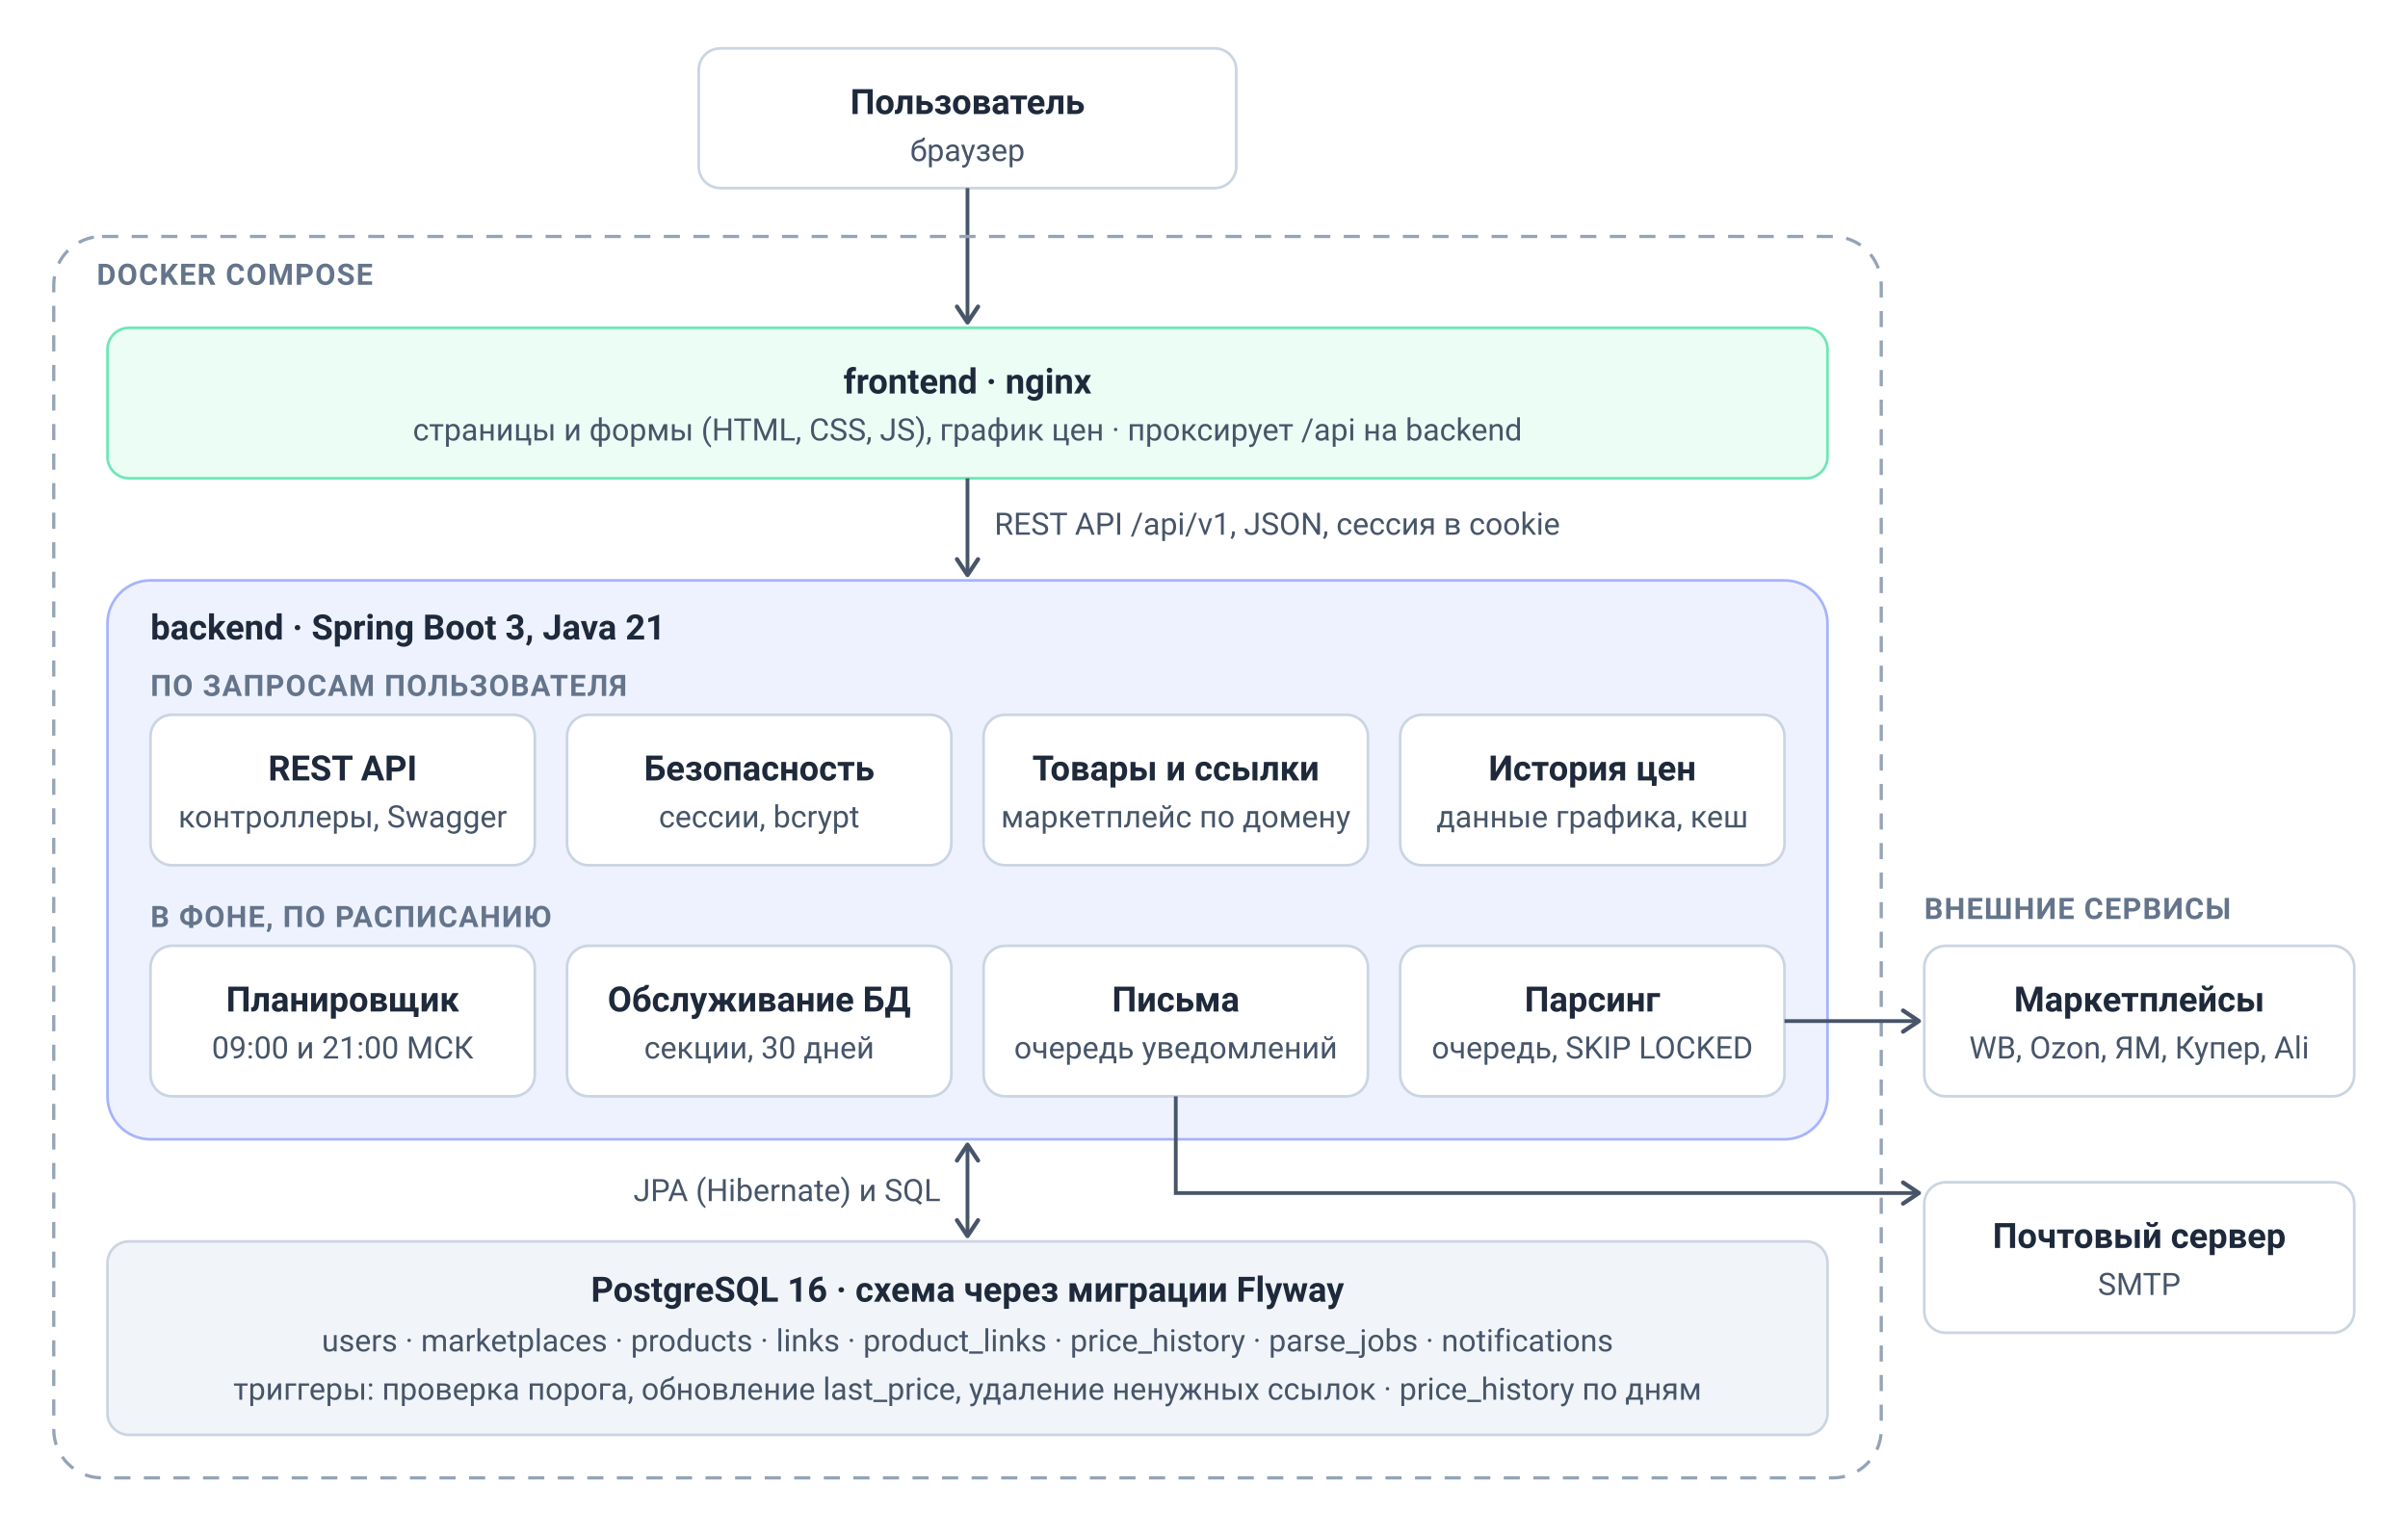
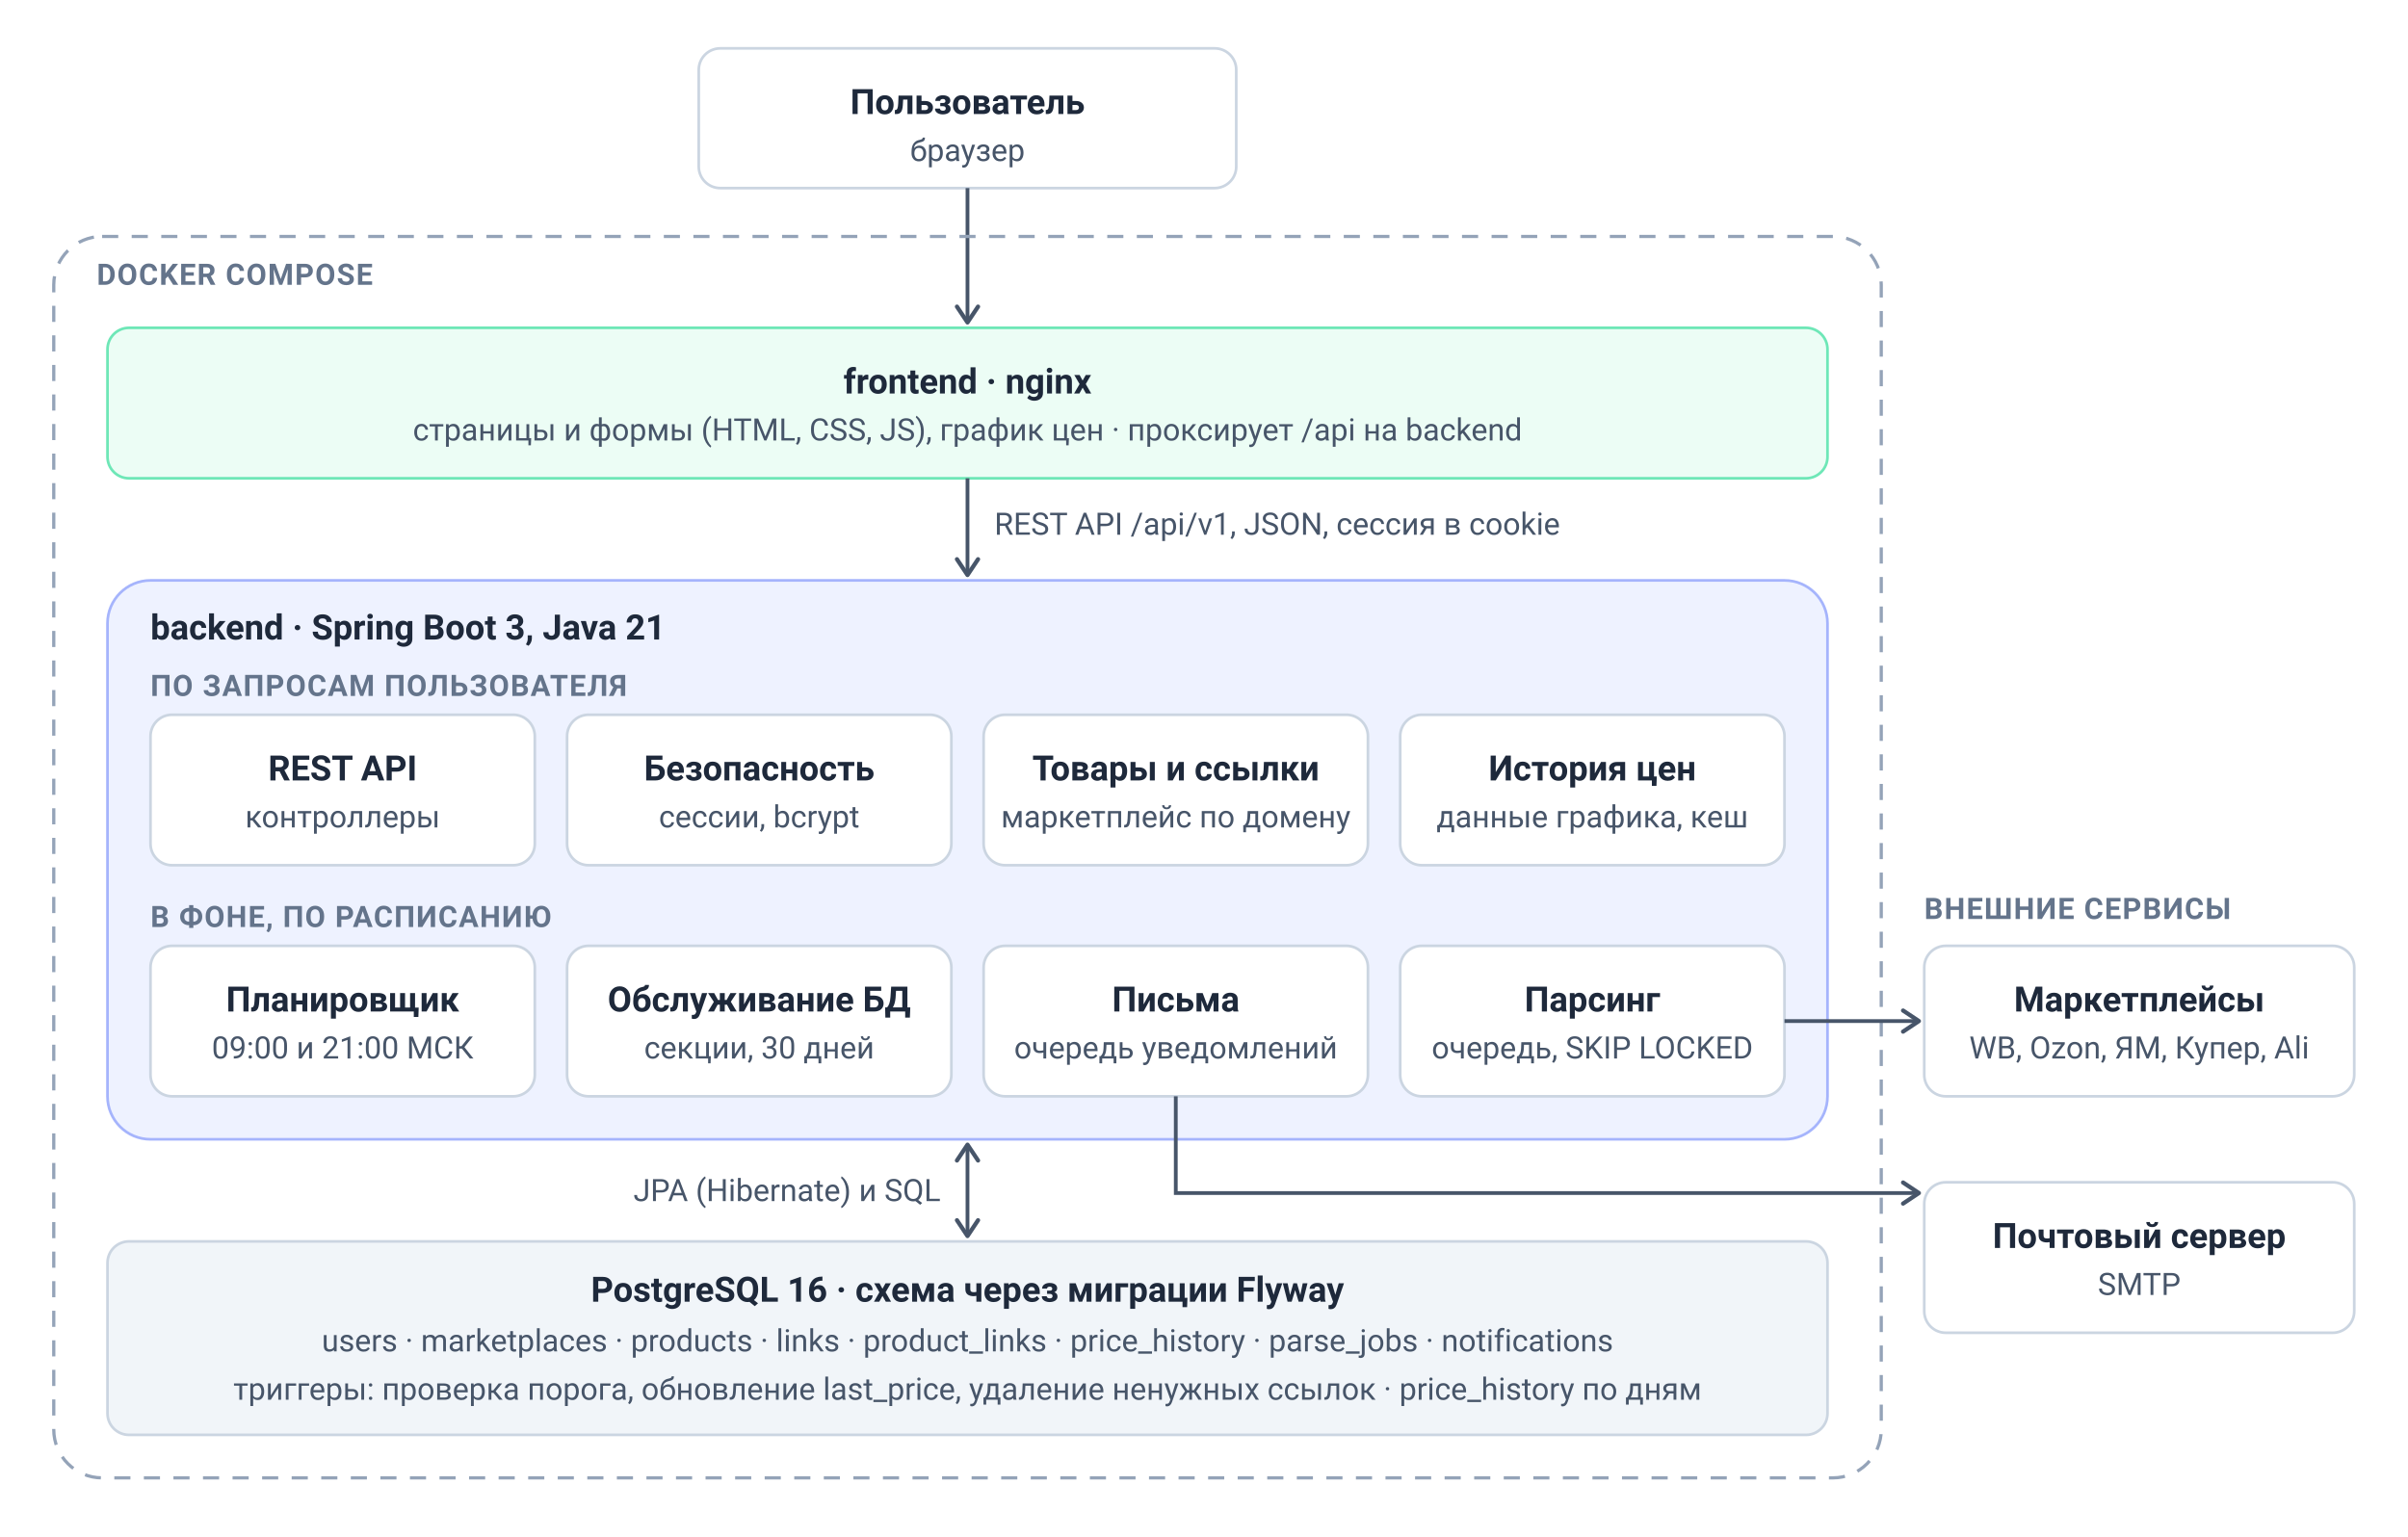
<svg xmlns="http://www.w3.org/2000/svg" width="896" height="572" viewBox="0 0 896 572" role="img" font-family="system-ui, -apple-system, 'Segoe UI', Roboto, sans-serif">
  <defs>
    <marker id="arrow" viewBox="0 0 10 10" refX="8" refY="5" markerWidth="7" markerHeight="7" orient="auto-start-reverse">
      <path d="M2 1L8 5L2 9" fill="none" stroke="#475569" stroke-width="1.6" stroke-linecap="round" stroke-linejoin="round" />
    </marker>
    <style>
      .th { font-size: 13px; font-weight: 600; fill: #1e293b; }
      .ts { font-size: 11.5px; fill: #475569; }
      .lbl { font-size: 11px; font-weight: 600; fill: #64748b; letter-spacing: .04em; }
      .grp { font-size: 13px; font-weight: 700; fill: #1e293b; }
      .arr { stroke: #475569; stroke-width: 1.4; fill: none; }
      .box rect { fill: #ffffff; stroke: #cbd5e1; }
    </style>
  </defs>
  <rect x="0" y="0" width="896" height="572" fill="#ffffff" />
  <g class="box">
    <rect x="260" y="18" width="200" height="52" rx="8" stroke-width="1" />
    <text class="th" x="360" y="38" text-anchor="middle" dominant-baseline="central">Пользователь</text>
    <text class="ts" x="360" y="56" text-anchor="middle" dominant-baseline="central">браузер</text>
  </g>
  <line x1="360" y1="70" x2="360" y2="120" class="arr" marker-end="url(#arrow)" />
  <rect x="20" y="88" width="680" height="462" rx="18" fill="none" stroke="#94a3b8" stroke-width="1.2" stroke-dasharray="6 5" />
  <text class="lbl" x="36" y="106">DOCKER COMPOSE</text>
  <rect x="40" y="122" width="640" height="56" rx="8" fill="#ecfdf5" stroke="#6ee7b7" stroke-width="1" />
  <text class="th" x="360" y="142" text-anchor="middle" dominant-baseline="central">frontend · nginx</text>
  <text class="ts" x="360" y="160" text-anchor="middle" dominant-baseline="central">страницы и формы (HTML, CSS, JS), график цен · проксирует /api на backend</text>
  <line x1="360" y1="178" x2="360" y2="214" class="arr" marker-end="url(#arrow)" />
  <text class="ts" x="370" y="199">REST API /api/v1, JSON, сессия в cookie</text>
  <rect x="40" y="216" width="640" height="208" rx="16" fill="#eef2ff" stroke="#a5b4fc" stroke-width="1" />
  <text class="grp" x="56" y="238">backend · Spring Boot 3, Java 21</text>
  <text class="lbl" x="56" y="259">ПО ЗАПРОСАМ ПОЛЬЗОВАТЕЛЯ</text>
  <g class="box">
    <rect x="56" y="266" width="143" height="56" rx="8" stroke-width="1" />
    <text class="th" x="127.5" y="286" text-anchor="middle" dominant-baseline="central">REST API</text>
-     <text class="ts" x="127.5" y="304" text-anchor="middle" dominant-baseline="central">контроллеры, Swagger</text>
+     <text class="ts" x="127.5" y="304" text-anchor="middle" dominant-baseline="central">контроллеры</text>
  </g>
  <g class="box">
    <rect x="211" y="266" width="143" height="56" rx="8" stroke-width="1" />
    <text class="th" x="282.5" y="286" text-anchor="middle" dominant-baseline="central">Безопасность</text>
    <text class="ts" x="282.5" y="304" text-anchor="middle" dominant-baseline="central">сессии, bcrypt</text>
  </g>
  <g class="box">
    <rect x="366" y="266" width="143" height="56" rx="8" stroke-width="1" />
    <text class="th" x="437.5" y="286" text-anchor="middle" dominant-baseline="central">Товары и ссылки</text>
    <text class="ts" x="437.5" y="304" text-anchor="middle" dominant-baseline="central">маркетплейс по домену</text>
  </g>
  <g class="box">
    <rect x="521" y="266" width="143" height="56" rx="8" stroke-width="1" />
    <text class="th" x="592.5" y="286" text-anchor="middle" dominant-baseline="central">История цен</text>
    <text class="ts" x="592.5" y="304" text-anchor="middle" dominant-baseline="central">данные графика, кеш</text>
  </g>
  <text class="lbl" x="56" y="345">В ФОНЕ, ПО РАСПИСАНИЮ</text>
  <g class="box">
    <rect x="56" y="352" width="143" height="56" rx="8" stroke-width="1" />
    <text class="th" x="127.5" y="372" text-anchor="middle" dominant-baseline="central">Планировщик</text>
    <text class="ts" x="127.5" y="390" text-anchor="middle" dominant-baseline="central">09:00 и 21:00 МСК</text>
  </g>
  <g class="box">
    <rect x="211" y="352" width="143" height="56" rx="8" stroke-width="1" />
    <text class="th" x="282.5" y="372" text-anchor="middle" dominant-baseline="central">Обслуживание БД</text>
    <text class="ts" x="282.5" y="390" text-anchor="middle" dominant-baseline="central">секции, 30 дней</text>
  </g>
  <g class="box">
    <rect x="366" y="352" width="143" height="56" rx="8" stroke-width="1" />
    <text class="th" x="437.5" y="372" text-anchor="middle" dominant-baseline="central">Письма</text>
    <text class="ts" x="437.5" y="390" text-anchor="middle" dominant-baseline="central">очередь уведомлений</text>
  </g>
  <g class="box">
    <rect x="521" y="352" width="143" height="56" rx="8" stroke-width="1" />
    <text class="th" x="592.5" y="372" text-anchor="middle" dominant-baseline="central">Парсинг</text>
    <text class="ts" x="592.5" y="390" text-anchor="middle" dominant-baseline="central">очередь, SKIP LOCKED</text>
  </g>
  <line x1="360" y1="426" x2="360" y2="460" class="arr" marker-start="url(#arrow)" marker-end="url(#arrow)" />
  <text class="ts" x="350" y="447" text-anchor="end">JPA (Hibernate) и SQL</text>
  <rect x="40" y="462" width="640" height="72" rx="8" fill="#f1f5f9" stroke="#cbd5e1" stroke-width="1" />
  <text class="th" x="360" y="480" text-anchor="middle" dominant-baseline="central">PostgreSQL 16 · схема через миграции Flyway</text>
  <text class="ts" x="360" y="499" text-anchor="middle" dominant-baseline="central">users · marketplaces · products · links · product_links · price_history · parse_jobs · notifications</text>
  <text class="ts" x="360" y="517" text-anchor="middle" dominant-baseline="central">триггеры: проверка порога, обновление last_price, удаление ненужных ссылок · price_history по дням</text>
  <text class="lbl" x="716" y="342">ВНЕШНИЕ СЕРВИСЫ</text>
  <g class="box">
    <rect x="716" y="352" width="160" height="56" rx="8" stroke-width="1" />
    <text class="th" x="796" y="372" text-anchor="middle" dominant-baseline="central">Маркетплейсы</text>
    <text class="ts" x="796" y="390" text-anchor="middle" dominant-baseline="central">WB, Ozon, ЯМ, Купер, Ali</text>
  </g>
  <line x1="664" y1="380" x2="714" y2="380" class="arr" marker-end="url(#arrow)" />
  <g class="box">
    <rect x="716" y="440" width="160" height="56" rx="8" stroke-width="1" />
    <text class="th" x="796" y="460" text-anchor="middle" dominant-baseline="central">Почтовый сервер</text>
    <text class="ts" x="796" y="478" text-anchor="middle" dominant-baseline="central">SMTP</text>
  </g>
  <path d="M437.5 408 V 444 H 714" class="arr" marker-end="url(#arrow)" />
</svg>
